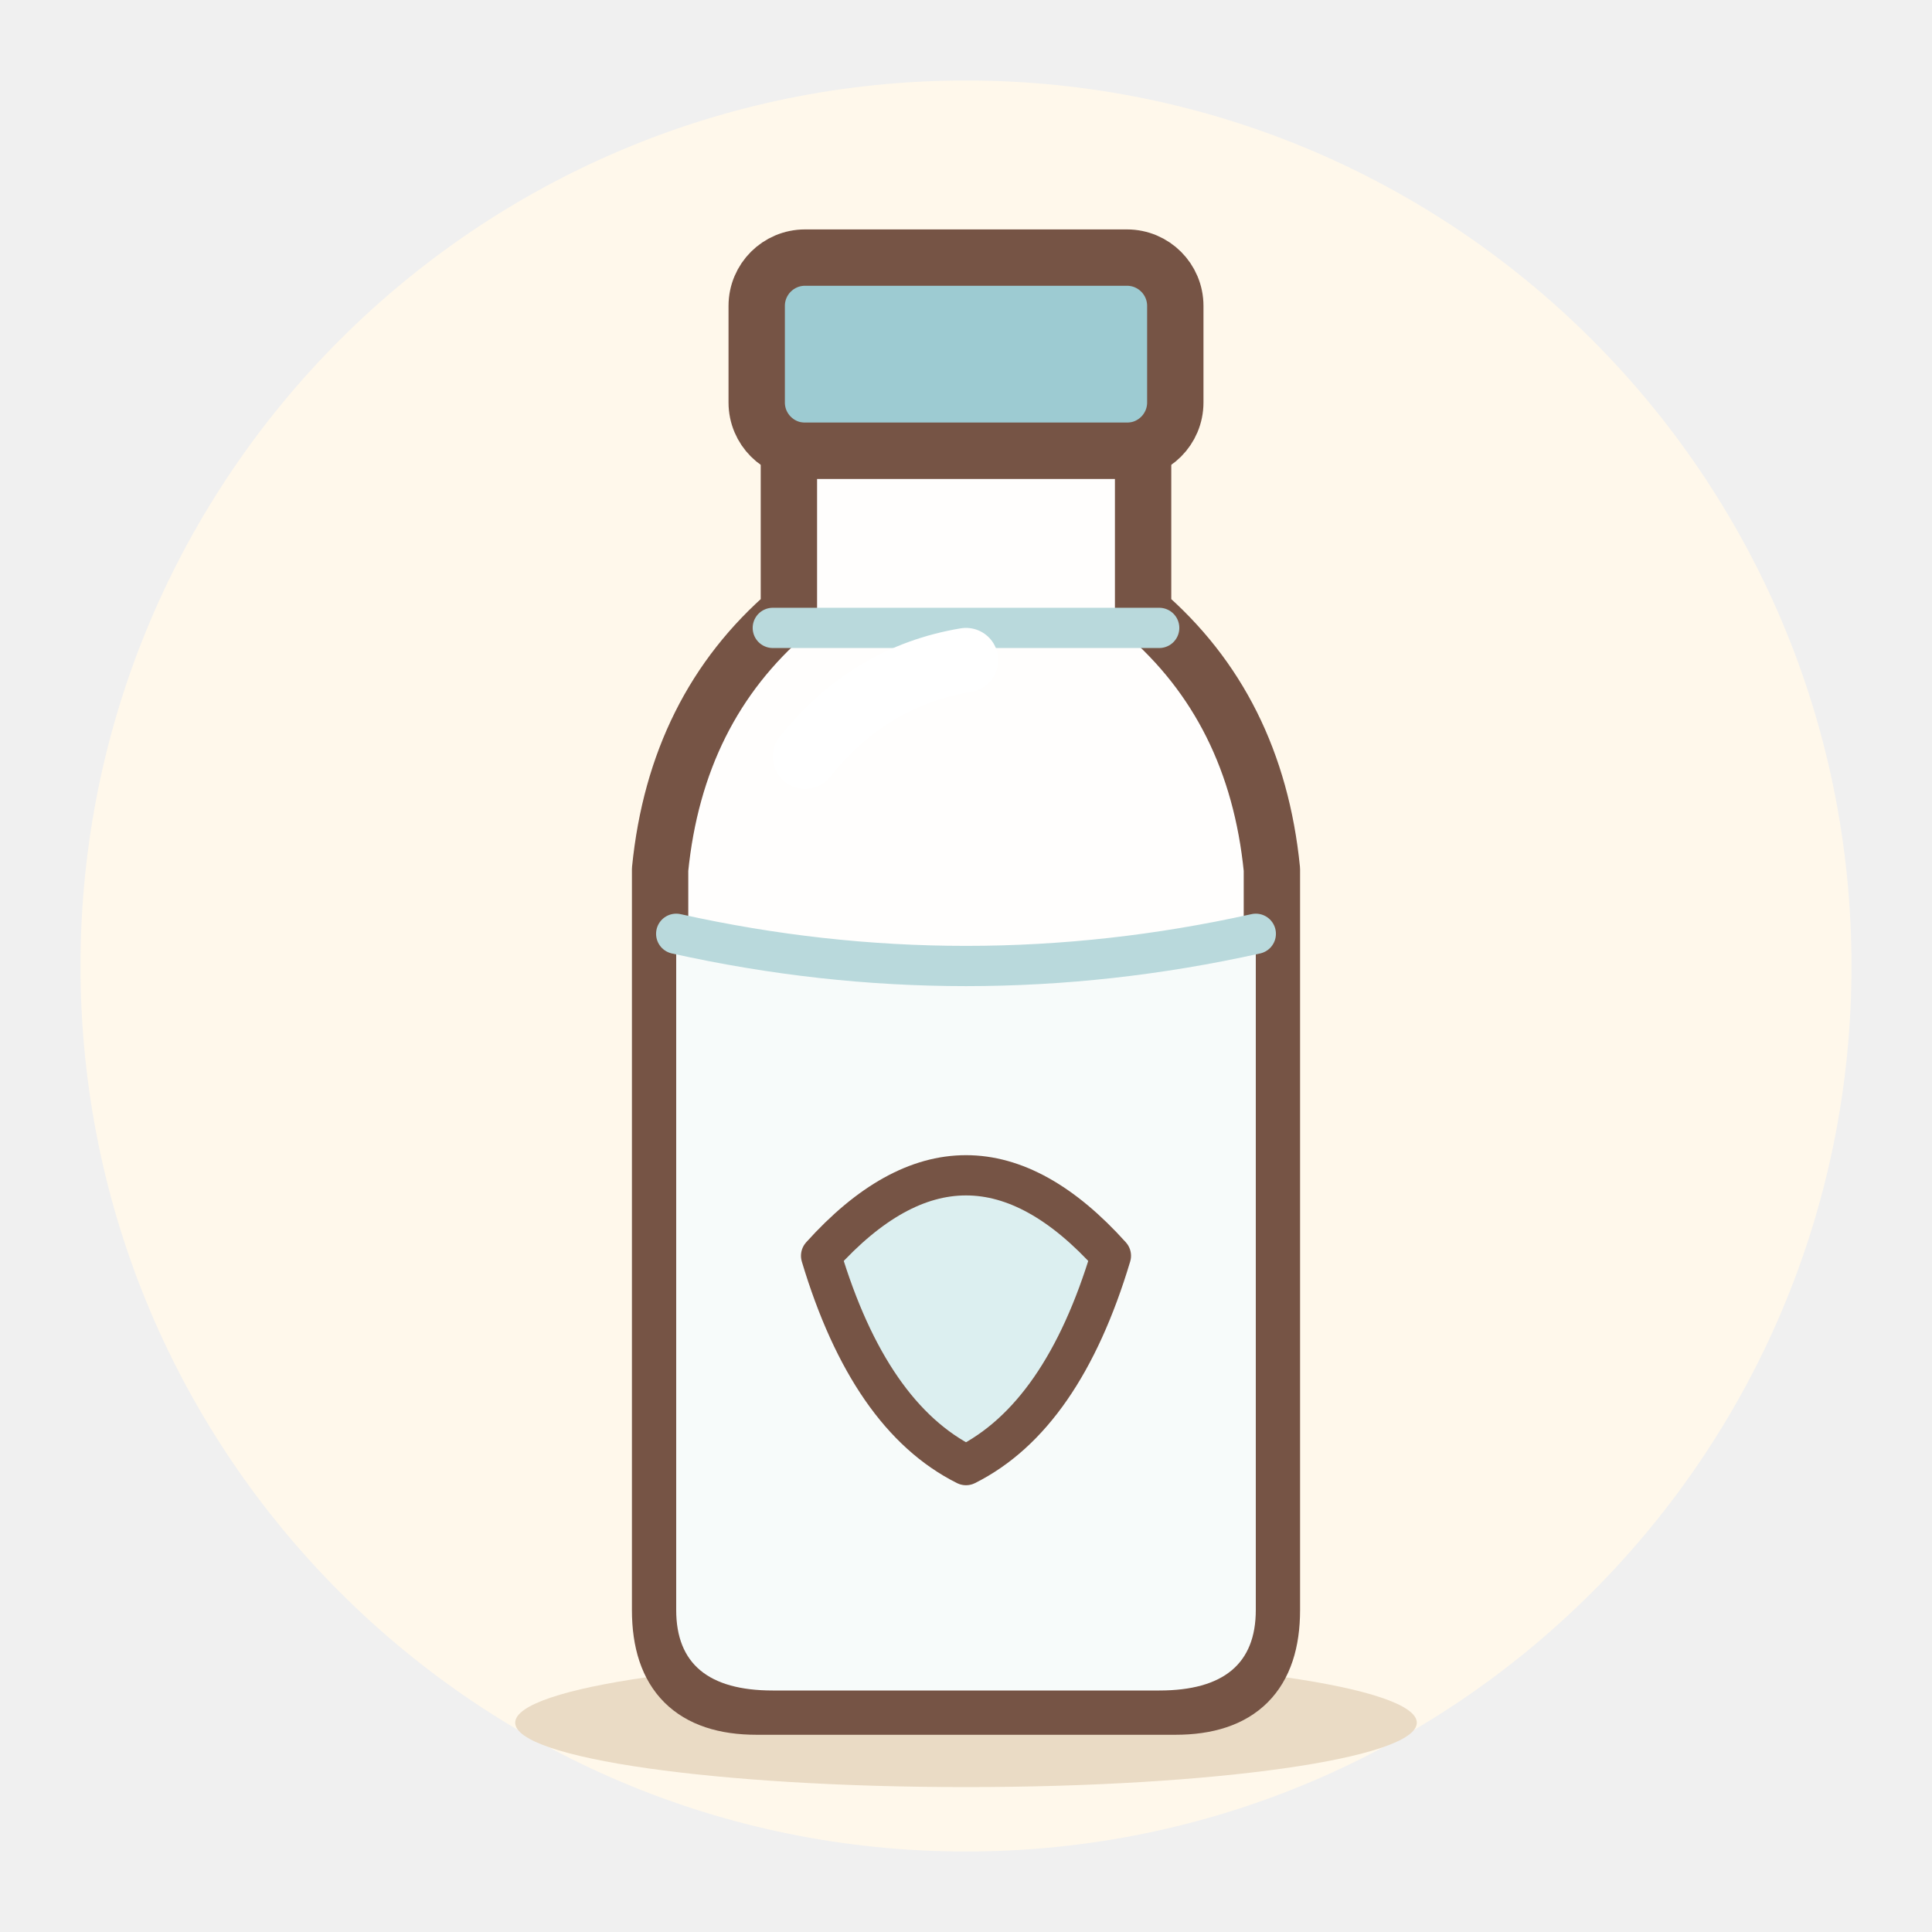
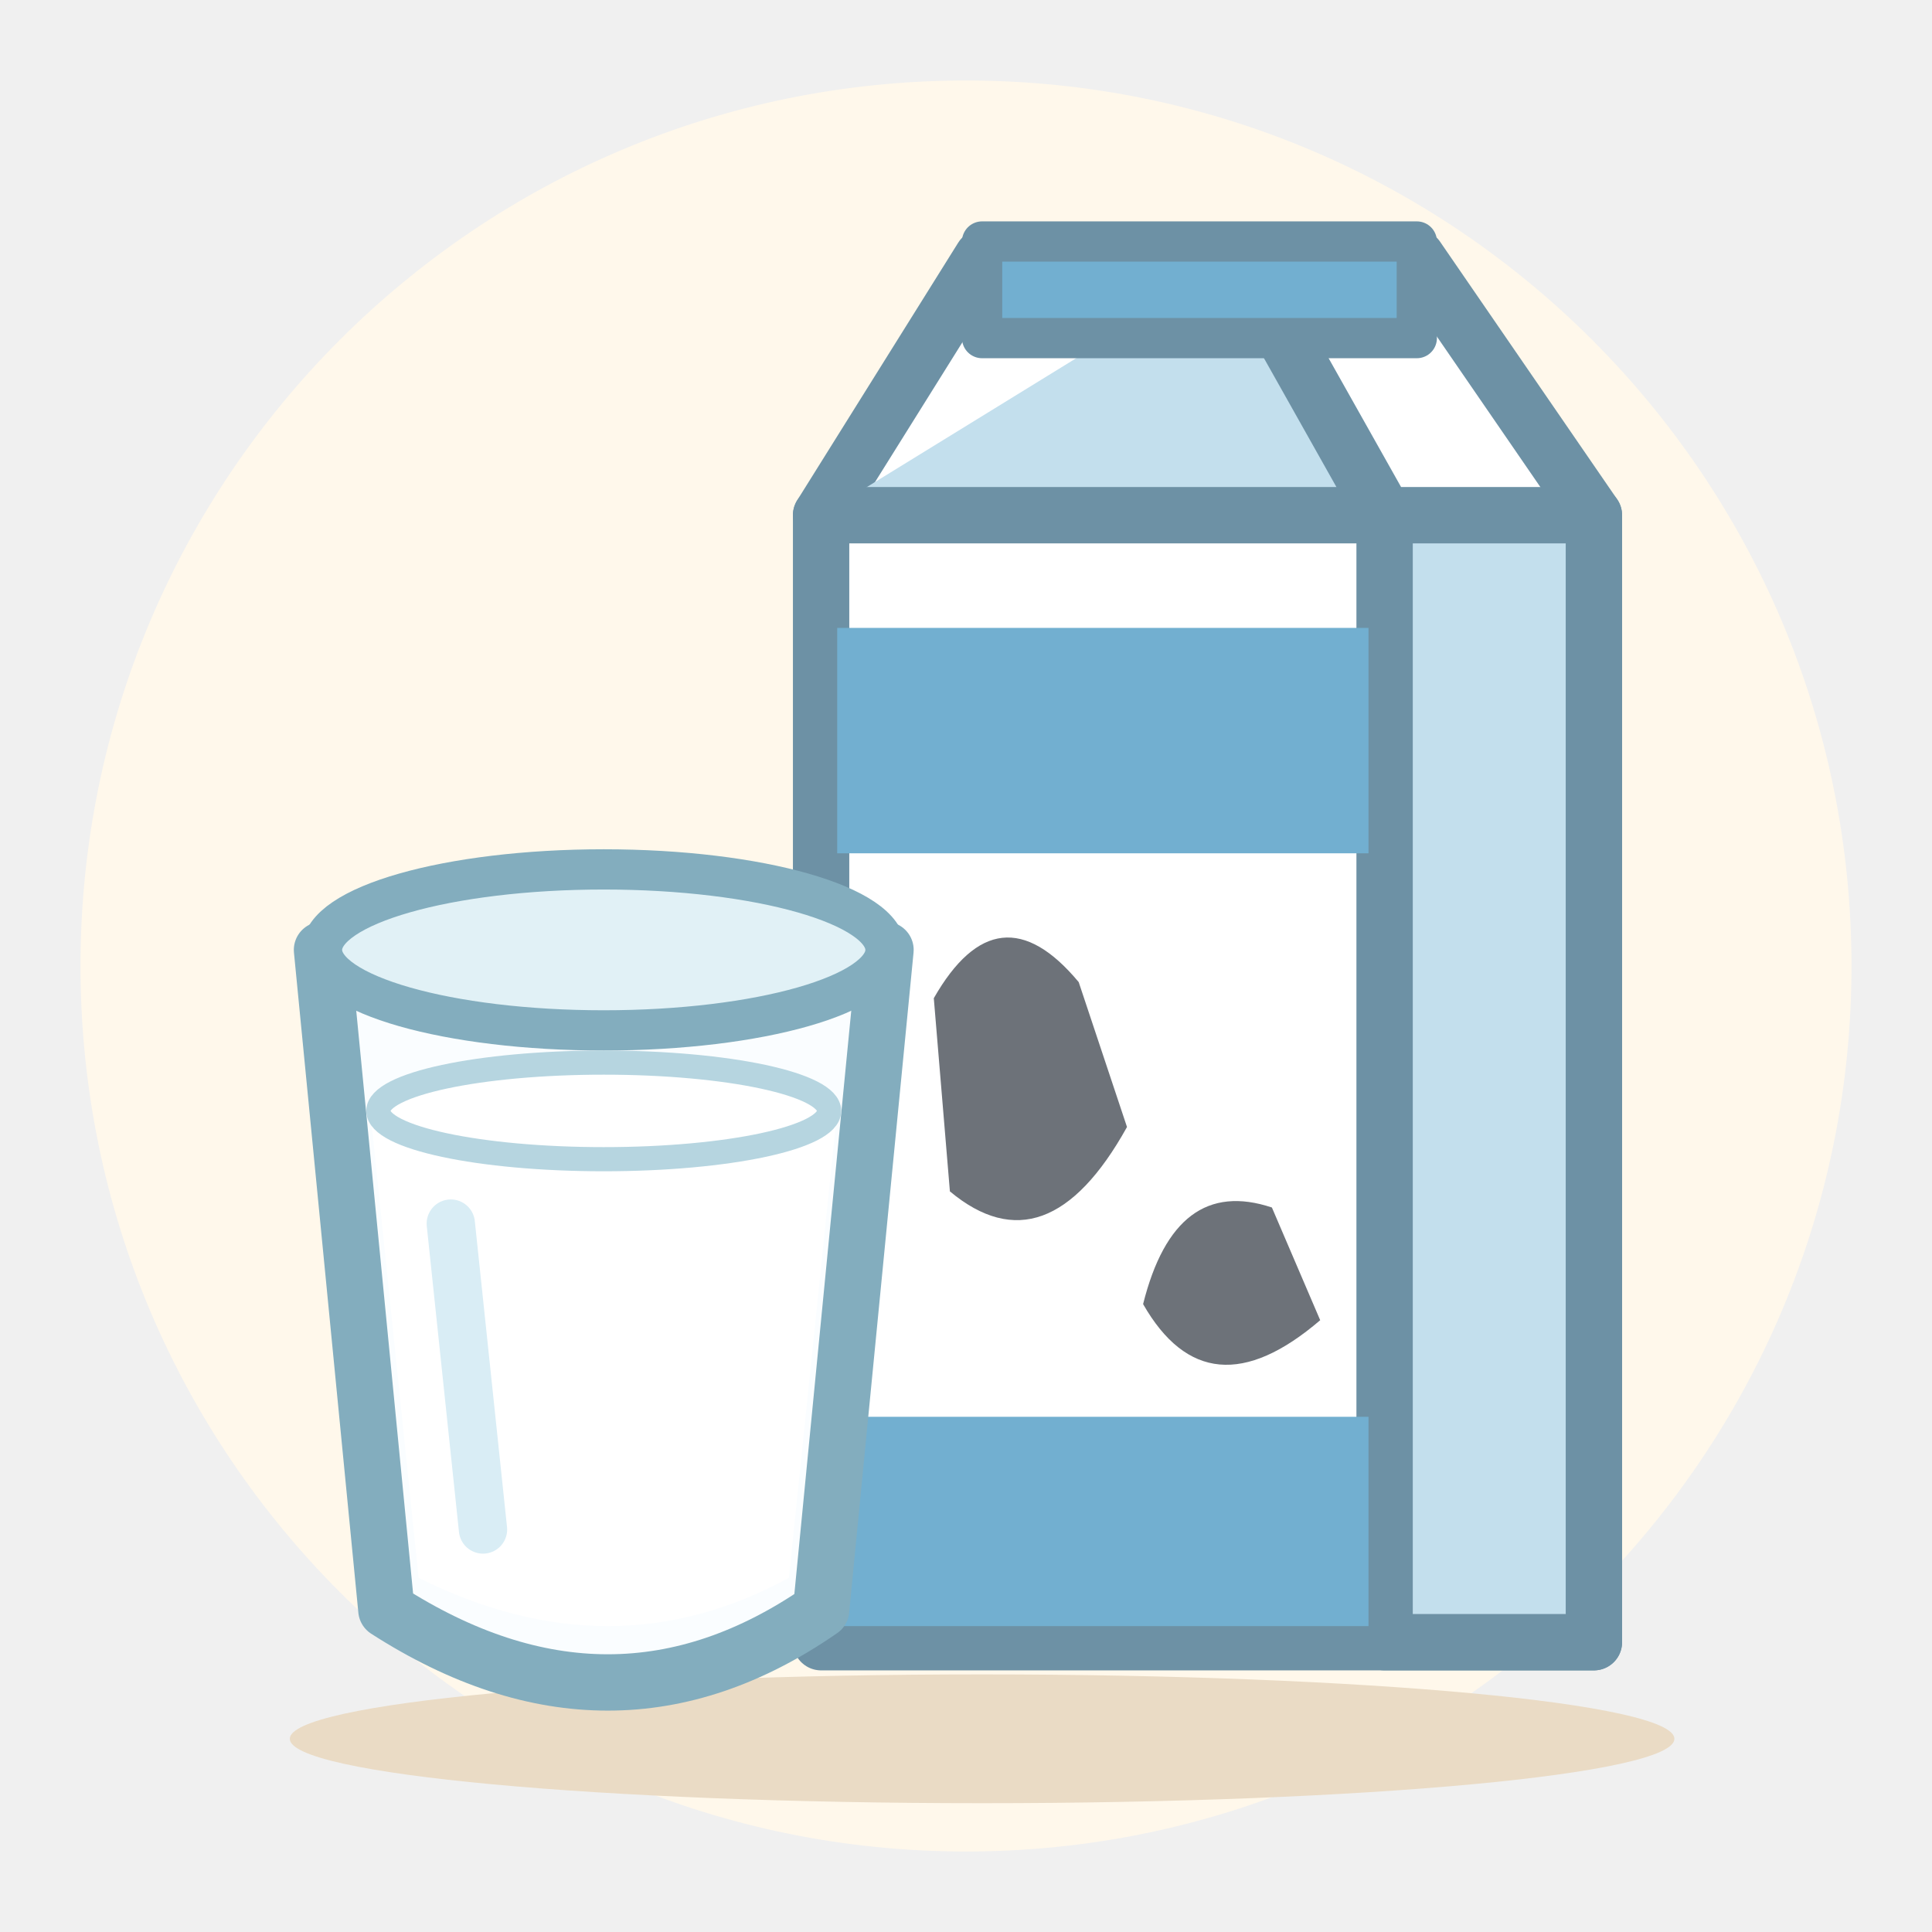
<svg xmlns="http://www.w3.org/2000/svg" viewBox="0 0 120 120" role="img" aria-labelledby="title">
  <circle cx="60" cy="60" r="55" fill="#fff8eb" />
  <g fill="none" stroke="#765445" stroke-width="3.5" stroke-linecap="round" stroke-linejoin="round">
-     <ellipse cx="60" cy="107" rx="28" ry="4" fill="#eadbc5" stroke="none" />
-     <rect x="47" y="16" width="26" height="12" rx="3" fill="#9dcbd2" />
-     <path d="M49 28 H71 V38 Q78 44 79 54 V100 Q79 106 73 106 H47 Q41 106 41 100 V54 Q42 44 49 38Z" fill="#fffefd" />
-     <path d="M42 57 Q60 61 78 57 V100 Q78 105 72 105 H48 Q42 105 42 100Z" fill="#f7fbfa" stroke="none" />
-     <path d="M48 39 H72 M42 58 Q60 62 78 58" stroke="#b9d9dc" stroke-width="2.5" />
-     <path d="M50 47 Q54 42 60 41" stroke="#ffffff" stroke-width="4" />
-     <path d="M51 78 Q60 68 69 78 Q66 88 60 91 Q54 88 51 78Z" fill="#dceff0" stroke-width="2.5" />
+     <ellipse cx="61" cy="108" rx="43" ry="4" fill="#eadbc5" stroke="none" />
+     <path d="M51 32 61 16 H88 L99 32 V102 H51Z" fill="#ffffff" stroke="#6d91a5" />
+     <path d="M51 32 H86 L99 32 V102 H86 V32 L77 16" fill="#c3dfed" stroke="#6d91a5" />
+     <path d="M61 15 H88 V21 H61Z" fill="#72afd0" stroke="#6d91a5" stroke-width="2.5" />
+     <path d="M52 39 H85 V53 H52Z M52 88 H85 V101 H52Z" fill="#72afd0" stroke="none" />
+     <path d="M58 62 Q62 55 67 61 L70 70 Q65 79 59 74Z M79 75 Q73 73 71 81 Q75 88 82 82Z" fill="#6d7279" stroke="none" />
+     <path d="M20 59 H55 L51 100 Q38 109 24 100Z" fill="#fafdff" stroke="#83adbe" />
+     <path d="M23 69 H52 L49 98 Q38 104 26 98Z" fill="#ffffff" stroke="none" />
+     <ellipse cx="37.5" cy="59" rx="17.5" ry="5" fill="#e1f1f6" stroke="#83adbe" stroke-width="2.5" />
+     <ellipse cx="37.5" cy="69" rx="14" ry="3" fill="#ffffff" stroke="#b6d5e0" stroke-width="1.5" />
+     <path d="M28 76 30 95" stroke="#d9edf5" stroke-width="3" />
  </g>
</svg>
